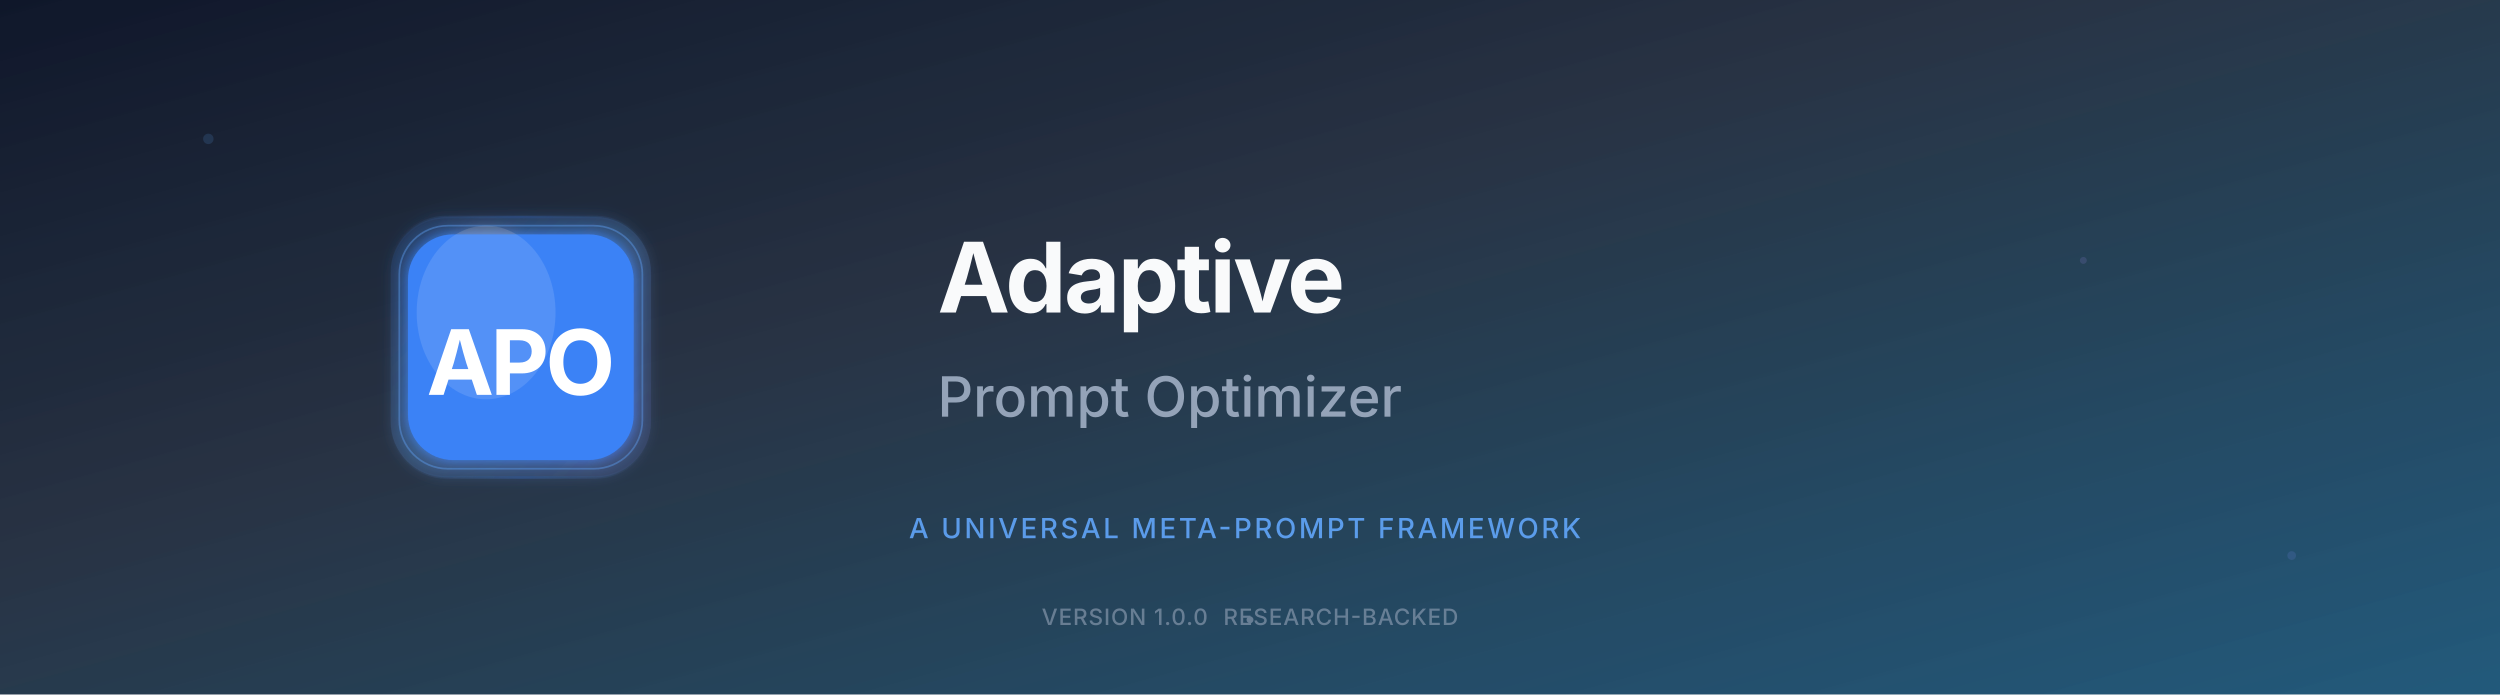
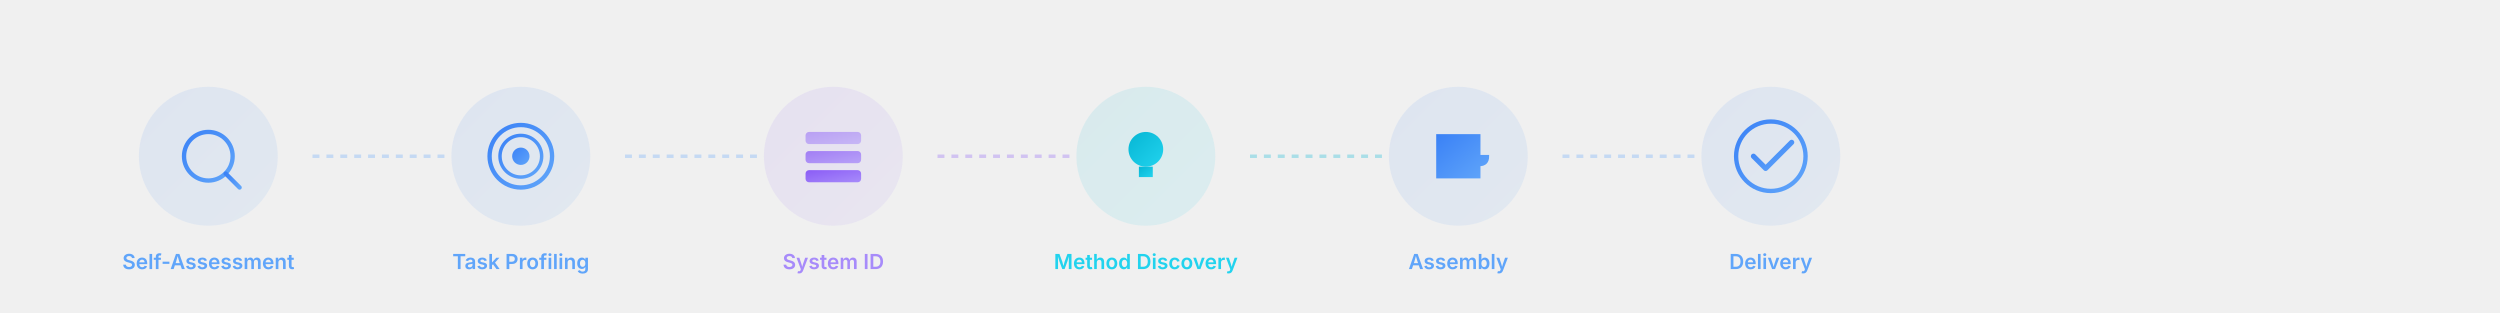
- <svg xmlns="http://www.w3.org/2000/svg" width="1440" height="400" viewBox="0 0 1440 400" fill="none">
+ <svg xmlns="http://www.w3.org/2000/svg" width="1440" height="180" viewBox="0 0 1440 180" fill="none">
  <defs>
-     <linearGradient id="heroGradDark" x1="0%" y1="0%" x2="100%" y2="100%">
-       <stop offset="0%" style="stop-color:#0f172a;stop-opacity:1" />
-       <stop offset="40%" style="stop-color:#1e293b;stop-opacity:0.95" />
-       <stop offset="100%" style="stop-color:#0c4a6e;stop-opacity:0.9" />
+     <linearGradient id="phase1" x1="0%" y1="0%" x2="100%" y2="100%">
+       <stop offset="0%" style="stop-color:#3b82f6" />
+       <stop offset="100%" style="stop-color:#60a5fa" />
    </linearGradient>
-     <linearGradient id="glassGradDark" x1="0%" y1="0%" x2="100%" y2="100%">
-       <stop offset="0%" style="stop-color:#3b82f6;stop-opacity:0.4" />
-       <stop offset="50%" style="stop-color:#60a5fa;stop-opacity:0.6" />
-       <stop offset="100%" style="stop-color:#818cf8;stop-opacity:0.4" />
+     <linearGradient id="phase2" x1="0%" y1="0%" x2="100%" y2="100%">
+       <stop offset="0%" style="stop-color:#8b5cf6" />
+       <stop offset="100%" style="stop-color:#a78bfa" />
    </linearGradient>
-     <linearGradient id="accentGlow" x1="0%" y1="0%" x2="100%" y2="0%">
-       <stop offset="0%" style="stop-color:#60a5fa;stop-opacity:0" />
-       <stop offset="50%" style="stop-color:#3b82f6;stop-opacity:1" />
-       <stop offset="100%" style="stop-color:#60a5fa;stop-opacity:0" />
-       <animate attributeName="x1" values="-50%;150%" dur="4s" repeatCount="indefinite" />
-       <animate attributeName="x2" values="50%;250%" dur="4s" repeatCount="indefinite" />
+     <linearGradient id="phase3" x1="0%" y1="0%" x2="100%" y2="100%">
+       <stop offset="0%" style="stop-color:#06b6d4" />
+       <stop offset="100%" style="stop-color:#22d3ee" />
    </linearGradient>
-     <filter id="glow">
-       <feGaussianBlur stdDeviation="4" result="coloredBlur" />
-       <feOffset in="coloredBlur" dx="0" dy="0" result="offsetBlur" />
-       <feMerge>
-         <feMergeNode in="offsetBlur" />
-         <feMergeNode in="SourceGraphic" />
-       </feMerge>
-     </filter>
-     <filter id="innerGlow">
-       <feGaussianBlur stdDeviation="2" result="blur" />
-       <feComposite in="blur" in2="SourceAlpha" operator="in" result="inner" />
-       <feFlood flood-color="#60a5fa" flood-opacity="0.5" />
-       <feComposite in2="inner" operator="in" />
-       <feComposite in2="SourceGraphic" operator="over" />
-     </filter>
  </defs>
-   <rect width="1440" height="400" fill="url(#heroGradDark)" />
-   <rect width="1440" height="400" fill="url(#heroGradDark)" opacity="0.02" />
-   <g opacity="0.15">
-     <circle cx="120" cy="80" r="3" fill="#60a5fa">
-       <animate attributeName="cy" values="80;320;80" dur="12s" repeatCount="indefinite" />
-       <animate attributeName="opacity" values="0.3;0.7;0.3" dur="6s" repeatCount="indefinite" />
+   <g transform="translate(120,90)">
+     <circle r="40" fill="url(#phase1)" opacity="0.1" />
+     <circle r="14" fill="none" stroke="url(#phase1)" stroke-width="2.5" />
+     <line x1="10" y1="10" x2="18" y2="18" stroke="url(#phase1)" stroke-width="2.5" stroke-linecap="round" />
+     <text y="65" text-anchor="middle" font-family="SF Pro Text, Inter, sans-serif" font-size="12" font-weight="600" fill="#60a5fa">Self-Assessment</text>
+   </g>
+   <path d="M 180 90 L 260 90" stroke="#60a5fa" stroke-width="2" opacity="0.3" stroke-dasharray="4,4">
+     <animate attributeName="stroke-dashoffset" values="0;-8" dur="1s" repeatCount="indefinite" />
+   </path>
+   <g transform="translate(300,90)">
+     <circle r="40" fill="url(#phase1)" opacity="0.1" />
+     <circle r="18" fill="none" stroke="url(#phase1)" stroke-width="2.5">
+       <animate attributeName="stroke-dasharray" values="0,113;113,0" dur="2s" repeatCount="indefinite" />
    </circle>
-     <circle cx="1320" cy="320" r="2.5" fill="#818cf8">
-       <animate attributeName="cy" values="320;80;320" dur="15s" repeatCount="indefinite" />
-       <animate attributeName="opacity" values="0.2;0.6;0.2" dur="7s" repeatCount="indefinite" />
+     <circle r="12" fill="none" stroke="url(#phase1)" stroke-width="2" />
+     <circle r="5" fill="url(#phase1)" />
+     <text y="65" text-anchor="middle" font-family="SF Pro Text, Inter, sans-serif" font-size="12" font-weight="600" fill="#60a5fa">Task Profiling</text>
+   </g>
+   <path d="M 360 90 L 440 90" stroke="#60a5fa" stroke-width="2" opacity="0.3" stroke-dasharray="4,4">
+     <animate attributeName="stroke-dashoffset" values="0;-8" dur="1s" repeatCount="indefinite" />
+   </path>
+   <g transform="translate(480,90)">
+     <circle r="40" fill="url(#phase2)" opacity="0.1" />
+     <rect x="-16" y="-14" width="32" height="7" rx="2" fill="url(#phase2)" opacity="0.5" />
+     <rect x="-16" y="-3" width="32" height="7" rx="2" fill="url(#phase2)" opacity="0.75" />
+     <rect x="-16" y="8" width="32" height="7" rx="2" fill="url(#phase2)">
+       <animate attributeName="opacity" values="1;0.6;1" dur="2s" repeatCount="indefinite" />
+     </rect>
+     <text y="65" text-anchor="middle" font-family="SF Pro Text, Inter, sans-serif" font-size="12" font-weight="600" fill="#a78bfa">System ID</text>
+   </g>
+   <path d="M 540 90 L 620 90" stroke="#8b5cf6" stroke-width="2" opacity="0.3" stroke-dasharray="4,4">
+     <animate attributeName="stroke-dashoffset" values="0;-8" dur="1s" repeatCount="indefinite" />
+   </path>
+   <g transform="translate(660,90)">
+     <circle r="40" fill="url(#phase3)" opacity="0.1" />
+     <circle cy="-4" r="10" fill="url(#phase3)">
+       <animate attributeName="opacity" values="0.6;1;0.6" dur="1.5s" repeatCount="indefinite" />
    </circle>
-     <circle cx="240" cy="200" r="2" fill="#93c5fd">
-       <animate attributeName="cx" values="240;280;240" dur="8s" repeatCount="indefinite" />
-       <animate attributeName="opacity" values="0.2;0.5;0.2" dur="4s" repeatCount="indefinite" />
-     </circle>
-     <circle cx="1200" cy="150" r="2" fill="#a78bfa">
-       <animate attributeName="cx" values="1200;1160;1200" dur="10s" repeatCount="indefinite" />
-       <animate attributeName="opacity" values="0.3;0.6;0.3" dur="5s" repeatCount="indefinite" />
-     </circle>
+     <path d="M -4,6 L -4,12 L 4,12 L 4,6" fill="url(#phase3)" />
+     <line x1="-14" y1="-4" x2="-18" y2="-4" stroke="url(#phase3)" stroke-width="2" stroke-linecap="round" />
+     <line x1="14" y1="-4" x2="18" y2="-4" stroke="url(#phase3)" stroke-width="2" stroke-linecap="round" />
+     <text y="65" text-anchor="middle" font-family="SF Pro Text, Inter, sans-serif" font-size="12" font-weight="600" fill="#22d3ee">Method Discovery</text>
  </g>
-   <g transform="translate(720,200)">
-     <g transform="translate(-420,0)" filter="url(#glow)">
-       <rect x="-75" y="-75" width="150" height="150" rx="32" fill="url(#glassGradDark)" opacity="0.25" stroke="url(#accentGlow)" stroke-width="1.5">
-         <animate attributeName="opacity" values="0.2;0.35;0.2" dur="4s" repeatCount="indefinite" />
-       </rect>
-       <rect x="-70" y="-70" width="140" height="140" rx="28" fill="none" stroke="#60a5fa" stroke-width="1" opacity="0.4">
-         <animate attributeName="opacity" values="0.3;0.6;0.3" dur="3s" repeatCount="indefinite" />
-       </rect>
-       <rect x="-65" y="-65" width="130" height="130" rx="26" fill="#3b82f6" />
-       <ellipse cx="-20" cy="-20" rx="40" ry="50" fill="white" opacity="0.12">
-         <animate attributeName="opacity" values="0.08;0.18;0.08" dur="5s" repeatCount="indefinite" />
-       </ellipse>
-       <text x="0" y="8" text-anchor="middle" dominant-baseline="middle" font-family="SF Pro Display, Inter, system-ui, -apple-system, sans-serif" font-weight="700" font-size="52" fill="#FFFFFF" letter-spacing="-2">
-         APO
-       </text>
-     </g>
-     <g transform="translate(-180,0)">
-       <text x="0" y="-20" font-family="SF Pro Display, Inter, system-ui, -apple-system, sans-serif" font-weight="700" font-size="56" fill="#F9FAFB" letter-spacing="-1.5">
-         Adaptive
-         <animate attributeName="opacity" values="0;1" dur="0.8s" fill="freeze" />
-       </text>
-       <text x="0" y="40" font-family="SF Pro Display, Inter, system-ui, -apple-system, sans-serif" font-weight="500" font-size="32" fill="#94a3b8" letter-spacing="0">
-         Prompt Optimizer
-         <animate attributeName="opacity" values="0;1" dur="0.8s" begin="0.3s" fill="freeze" />
-       </text>
-     </g>
-     <text x="0" y="110" text-anchor="middle" font-family="SF Pro Display, Inter, system-ui, -apple-system, sans-serif" font-size="16" font-weight="500" fill="#60a5fa" letter-spacing="1.5" opacity="0.9">
-       A UNIVERSAL META-PROMPT FRAMEWORK
-       <animate attributeName="opacity" values="0;0.9" dur="0.8s" begin="0.6s" fill="freeze" />
-     </text>
-     <line x1="-180" y1="135" x2="180" y2="135" stroke="url(#accentGlow)" stroke-width="2" opacity="0.5">
-       <animate attributeName="opacity" values="0;0.5" dur="0.8s" begin="0.9s" fill="freeze" />
-     </line>
+   <path d="M 720 90 L 800 90" stroke="#06b6d4" stroke-width="2" opacity="0.3" stroke-dasharray="4,4">
+     <animate attributeName="stroke-dashoffset" values="0;-8" dur="1s" repeatCount="indefinite" />
+   </path>
+   <g transform="translate(840,90)">
+     <circle r="40" fill="url(#phase1)" opacity="0.1" />
+     <path d="M -12,-12 L 12,-12 L 12,0 L 17,0 Q 17,5 12,5 L 12,12 L -12,12 Z" fill="url(#phase1)" stroke="url(#phase1)" stroke-width="1.5">
+       <animateTransform attributeName="transform" type="rotate" values="0 0 0;5 0 0;0 0 0" dur="3s" repeatCount="indefinite" />
+     </path>
+     <text y="65" text-anchor="middle" font-family="SF Pro Text, Inter, sans-serif" font-size="12" font-weight="600" fill="#60a5fa">Assembly</text>
  </g>
-   <g transform="translate(720,360)" opacity="0.6">
-     <text x="-120" y="0" font-family="SF Pro Text, Inter, system-ui, sans-serif" font-size="13" font-weight="500" fill="#94a3b8" letter-spacing="0.5">
-       VERSION 1.0.0
-     </text>
-     <circle cx="0" cy="-3" r="2" fill="#94a3b8" />
-     <text x="120" y="0" text-anchor="end" font-family="SF Pro Text, Inter, system-ui, sans-serif" font-size="13" font-weight="500" fill="#94a3b8" letter-spacing="0.5">
-       RESEARCH-BACKED
-     </text>
+   <path d="M 900 90 L 980 90" stroke="#60a5fa" stroke-width="2" opacity="0.3" stroke-dasharray="4,4">
+     <animate attributeName="stroke-dashoffset" values="0;-8" dur="1s" repeatCount="indefinite" />
+   </path>
+   <g transform="translate(1020,90)">
+     <circle r="40" fill="url(#phase1)" opacity="0.1" />
+     <circle r="20" fill="none" stroke="url(#phase1)" stroke-width="2.5" />
+     <path d="M -10,0 L -3,7 L 12,-8" fill="none" stroke="url(#phase1)" stroke-width="3" stroke-linecap="round" stroke-linejoin="round">
+       <animate attributeName="stroke-dasharray" values="0,40;40,0" dur="1.5s" fill="freeze" />
+     </path>
+     <text y="65" text-anchor="middle" font-family="SF Pro Text, Inter, sans-serif" font-size="12" font-weight="600" fill="#60a5fa">Delivery</text>
  </g>
</svg>
